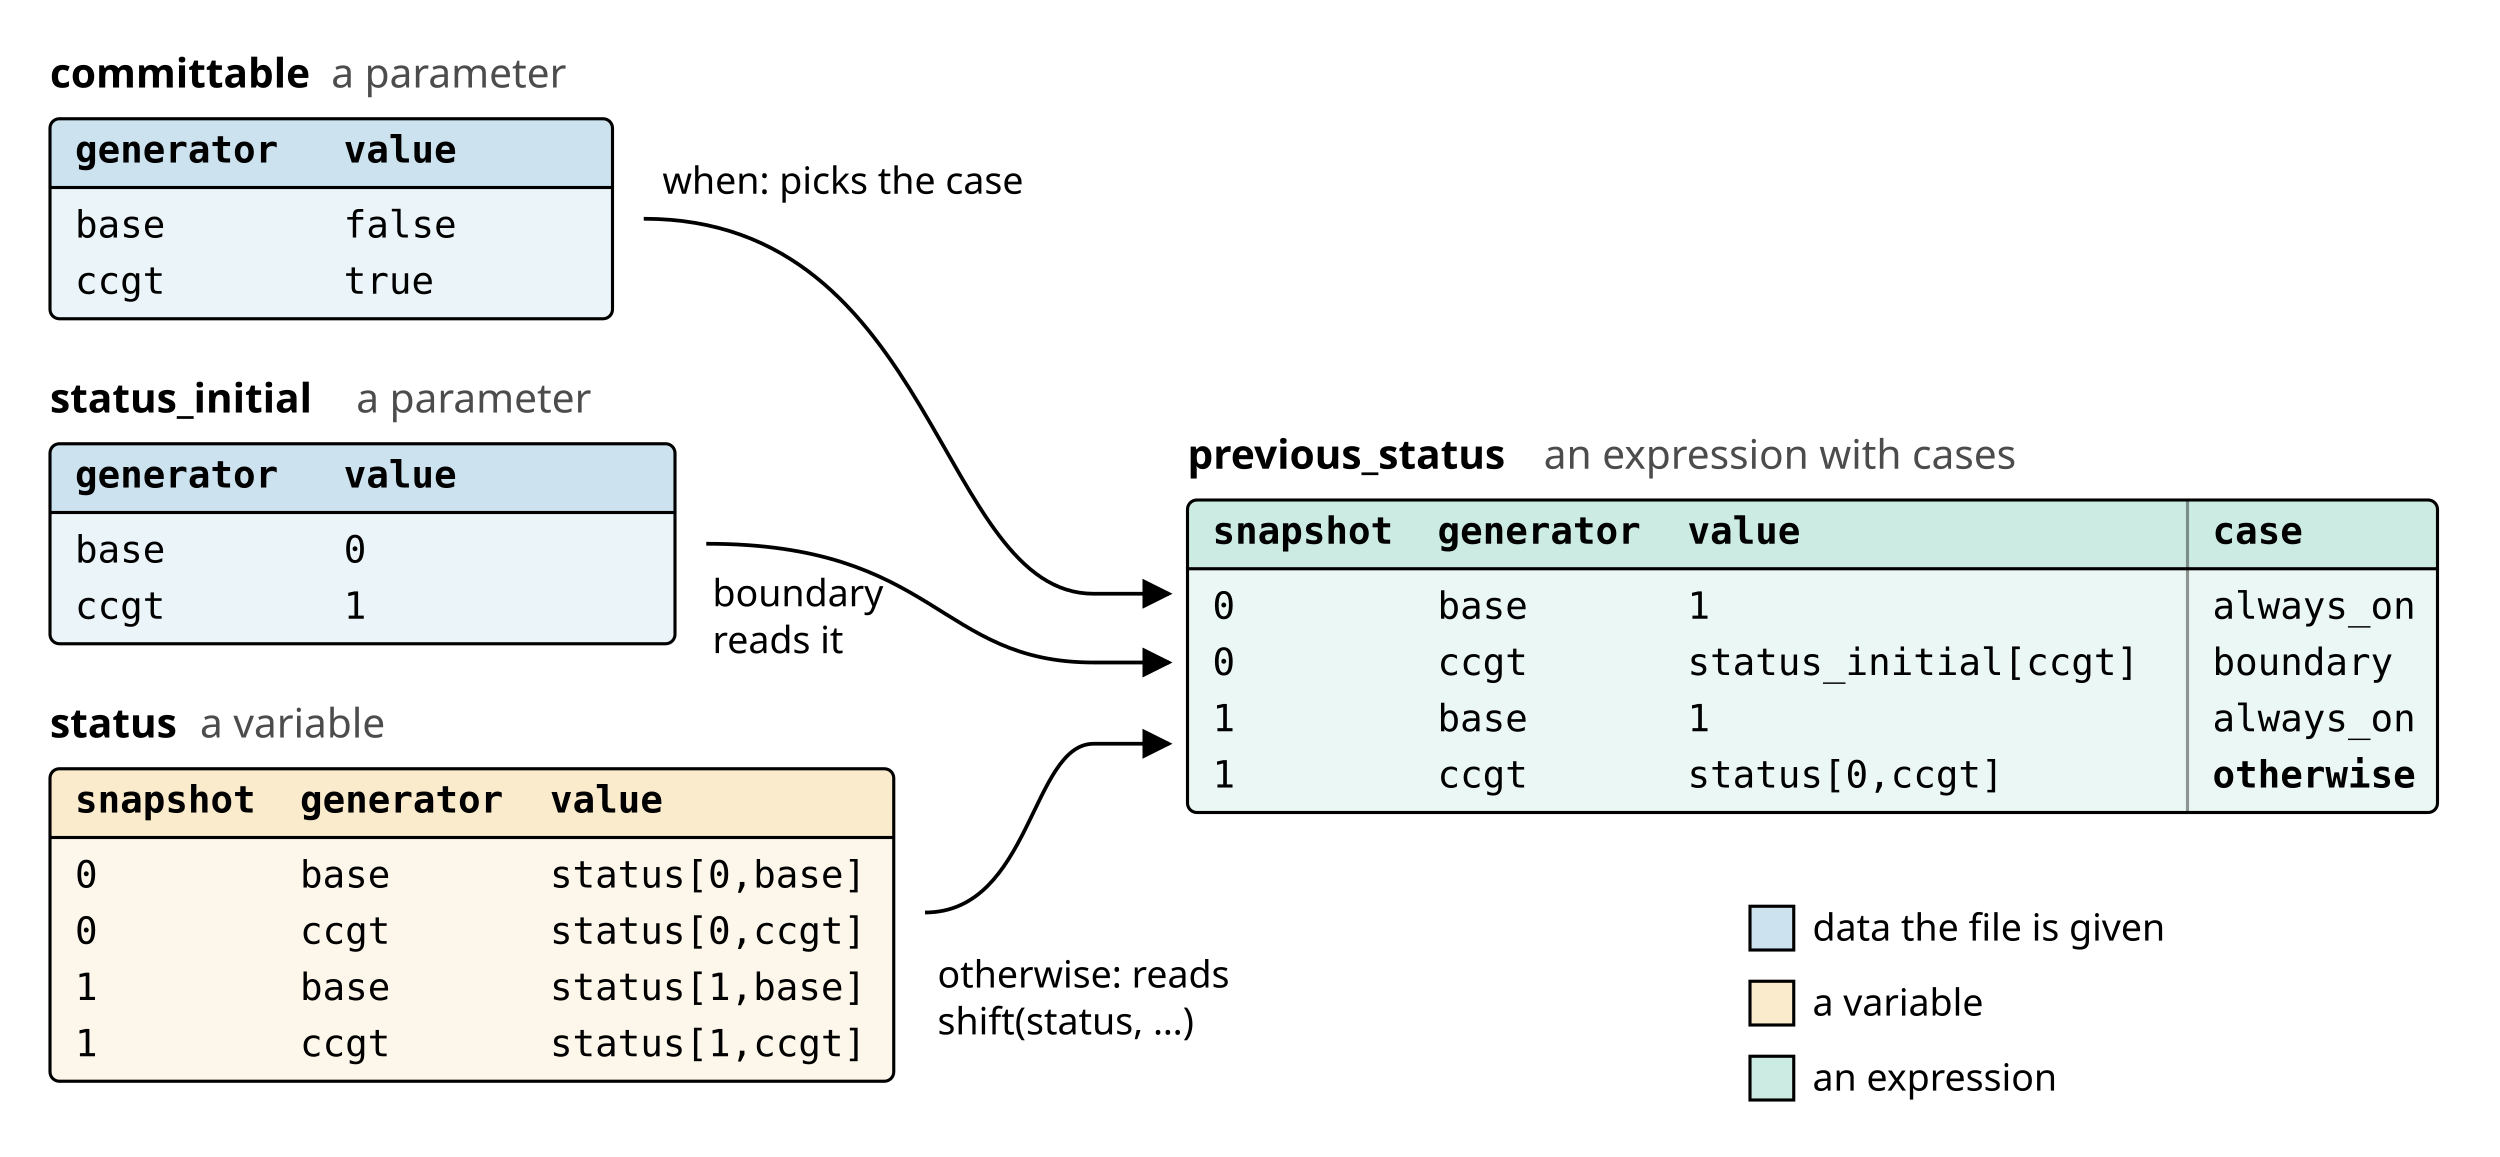
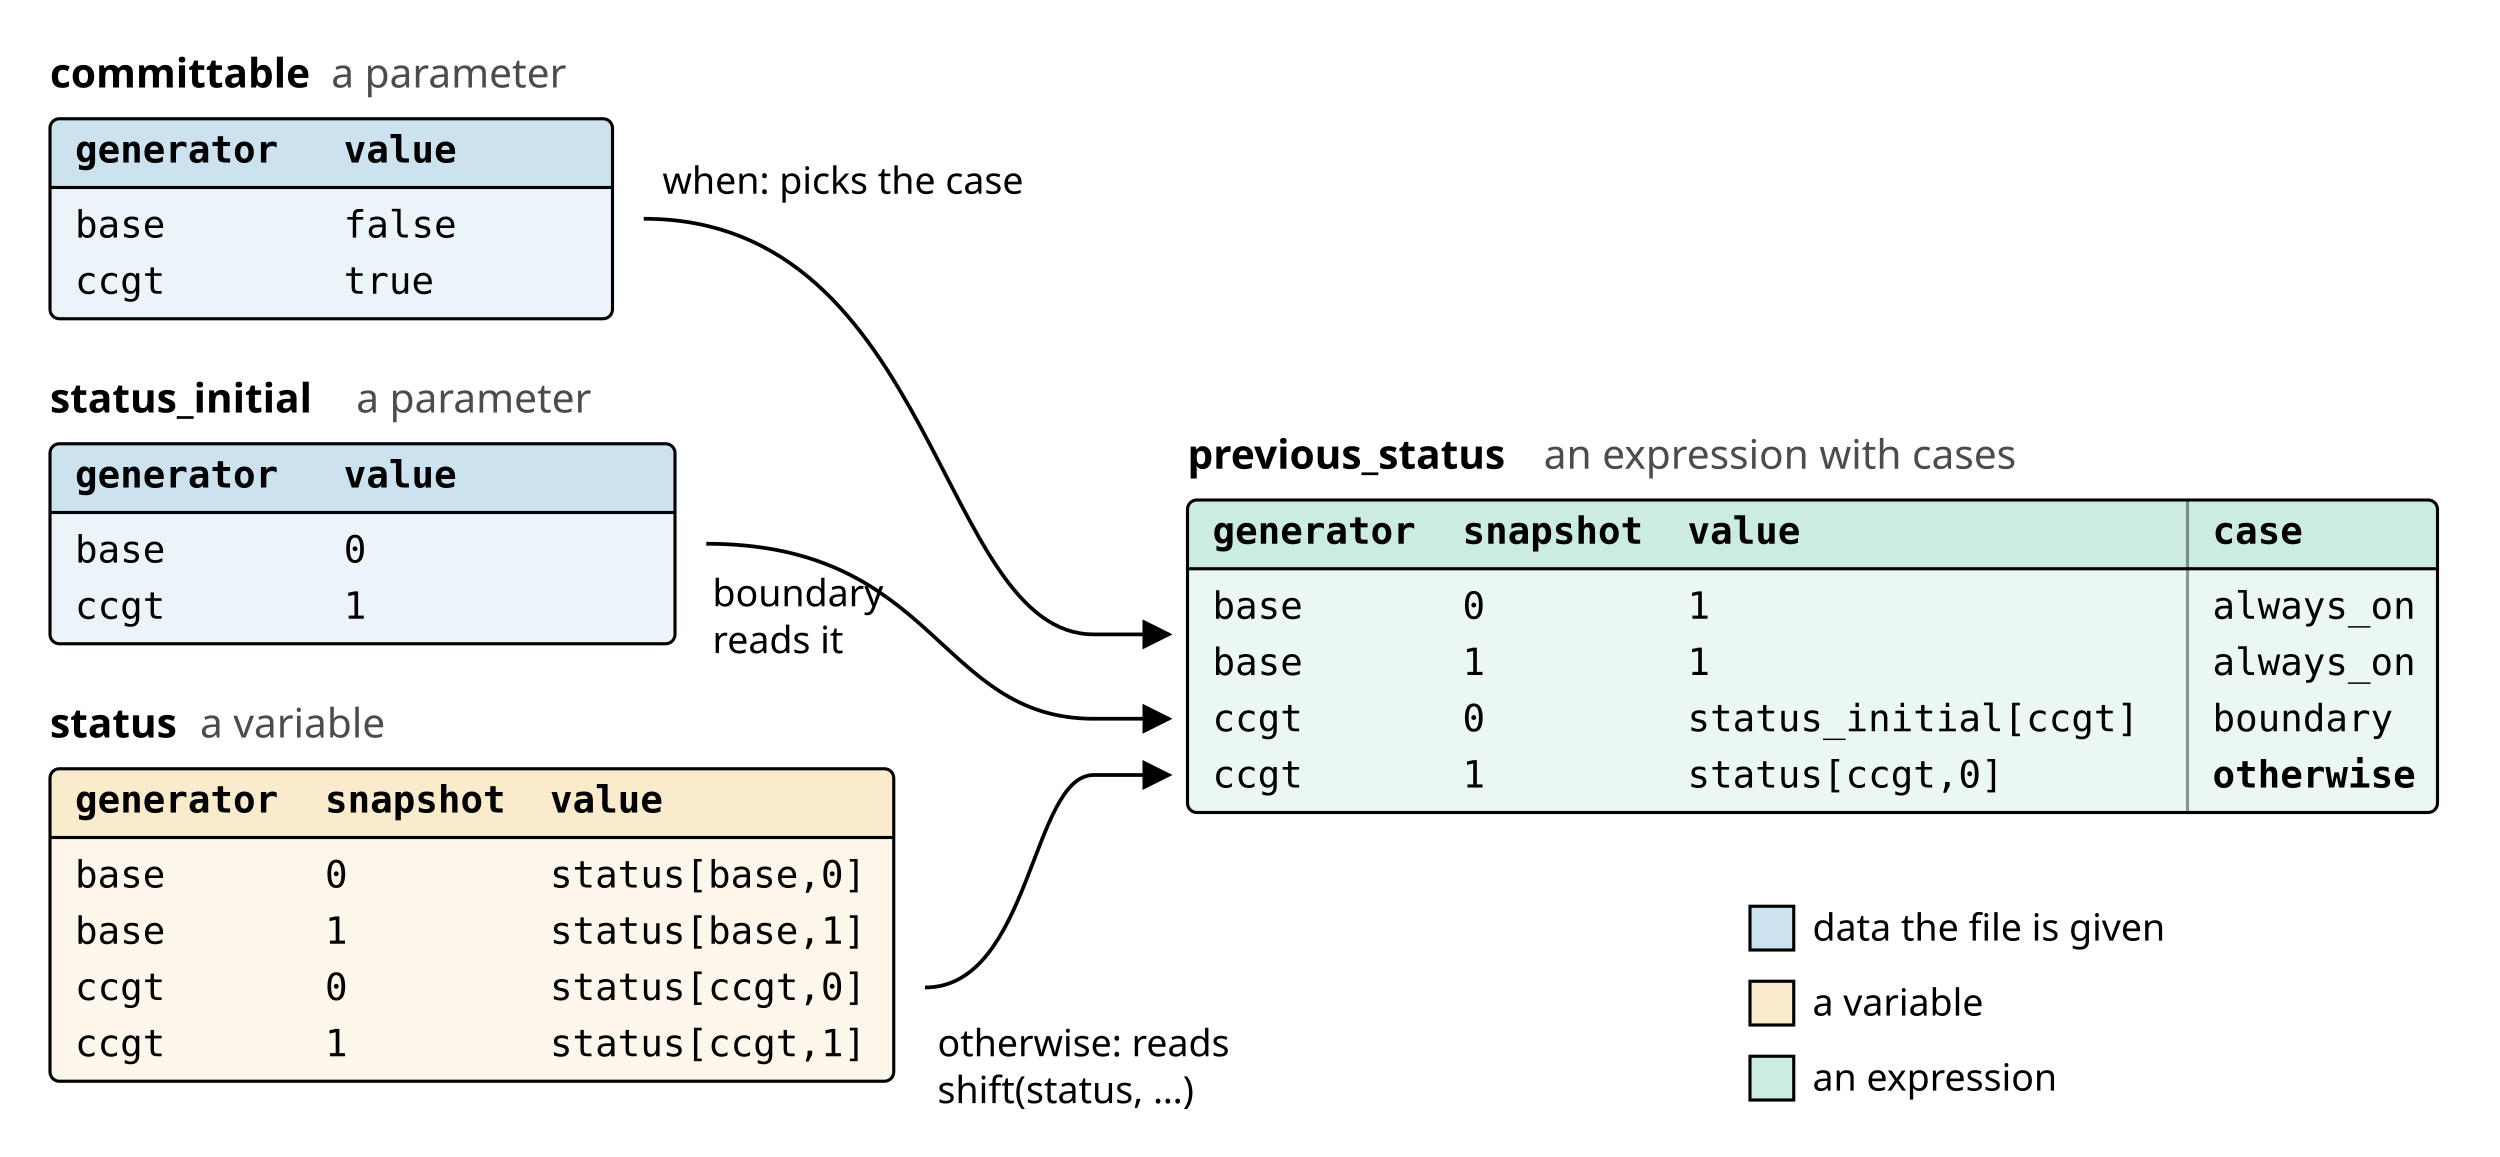
<svg xmlns="http://www.w3.org/2000/svg" viewBox="0 0 800 370" width="800" height="370" style="max-width: 100%; height: auto" role="img" aria-labelledby="ncs-t ncs-d" font-family="ui-sans-serif, system-ui, sans-serif" font-size="13">
  <defs>
    <marker id="ncs-arrow" viewBox="0 0 8 8" refX="7" refY="4" markerWidth="8" markerHeight="8" orient="auto">
      <path d="M0,0 L8,4 L0,8 z" fill="currentColor" />
    </marker>
  </defs>
  <g stroke="none">
    <path d="M16,60 H196 V99 A3,3 0 0 1 193,102 H19 A3,3 0 0 1 16,99 Z" fill="#0072B2" fill-opacity="0.08" />
    <path d="M16,60 V41 A3,3 0 0 1 19,38 H193 A3,3 0 0 1 196,41 V60 Z" fill="#0072B2" fill-opacity="0.2" />
    <path d="M16,164 H216 V203 A3,3 0 0 1 213,206 H19 A3,3 0 0 1 16,203 Z" fill="#0072B2" fill-opacity="0.08" />
    <path d="M16,164 V145 A3,3 0 0 1 19,142 H213 A3,3 0 0 1 216,145 V164 Z" fill="#0072B2" fill-opacity="0.2" />
    <path d="M16,268 H286 V343 A3,3 0 0 1 283,346 H19 A3,3 0 0 1 16,343 Z" fill="#E69F00" fill-opacity="0.08" />
    <path d="M16,268 V249 A3,3 0 0 1 19,246 H283 A3,3 0 0 1 286,249 V268 Z" fill="#E69F00" fill-opacity="0.2" />
    <path d="M380,182 H780 V257 A3,3 0 0 1 777,260 H383 A3,3 0 0 1 380,257 Z" fill="#009E73" fill-opacity="0.08" />
    <path d="M380,182 V163 A3,3 0 0 1 383,160 H777 A3,3 0 0 1 780,163 V182 Z" fill="#009E73" fill-opacity="0.2" />
  </g>
  <g fill="currentColor">
    <text x="16" y="28" font-weight="bold">committable</text>
    <text x="106" y="28" fill-opacity="0.7">a parameter</text>
    <text x="16" y="132" font-weight="bold">status_initial</text>
    <text x="114" y="132" fill-opacity="0.7">a parameter</text>
    <text x="16" y="236" font-weight="bold">status</text>
    <text x="64" y="236" fill-opacity="0.7">a variable</text>
    <text x="380" y="150" font-weight="bold">previous_status</text>
    <text x="494" y="150" fill-opacity="0.7">an expression with cases</text>
    <g font-family="ui-monospace, SFMono-Regular, Menlo, monospace" font-size="12">
      <text x="24" y="52" font-weight="bold">generator</text>
      <text x="110" y="52" font-weight="bold">value</text>
      <text x="24" y="76">base</text>
      <text x="110" y="76">false</text>
      <text x="24" y="94">ccgt</text>
      <text x="110" y="94">true</text>
      <text x="24" y="156" font-weight="bold">generator</text>
      <text x="110" y="156" font-weight="bold">value</text>
      <text x="24" y="180">base</text>
      <text x="110" y="180">0</text>
      <text x="24" y="198">ccgt</text>
      <text x="110" y="198">1</text>
-       <text x="24" y="260" font-weight="bold">snapshot</text>
-       <text x="96" y="260" font-weight="bold">generator</text>
+       <text x="24" y="260" font-weight="bold">generator</text>
+       <text x="104" y="260" font-weight="bold">snapshot</text>
      <text x="176" y="260" font-weight="bold">value</text>
-       <text x="24" y="284">0</text>
-       <text x="96" y="284">base</text>
-       <text x="176" y="284">status[0,base]</text>
-       <text x="24" y="302">0</text>
-       <text x="96" y="302">ccgt</text>
-       <text x="176" y="302">status[0,ccgt]</text>
-       <text x="24" y="320">1</text>
-       <text x="96" y="320">base</text>
-       <text x="176" y="320">status[1,base]</text>
-       <text x="24" y="338">1</text>
-       <text x="96" y="338">ccgt</text>
-       <text x="176" y="338">status[1,ccgt]</text>
-       <text x="388" y="174" font-weight="bold">snapshot</text>
-       <text x="460" y="174" font-weight="bold">generator</text>
+       <text x="24" y="284">base</text>
+       <text x="104" y="284">0</text>
+       <text x="176" y="284">status[base,0]</text>
+       <text x="24" y="302">base</text>
+       <text x="104" y="302">1</text>
+       <text x="176" y="302">status[base,1]</text>
+       <text x="24" y="320">ccgt</text>
+       <text x="104" y="320">0</text>
+       <text x="176" y="320">status[ccgt,0]</text>
+       <text x="24" y="338">ccgt</text>
+       <text x="104" y="338">1</text>
+       <text x="176" y="338">status[ccgt,1]</text>
+       <text x="388" y="174" font-weight="bold">generator</text>
+       <text x="468" y="174" font-weight="bold">snapshot</text>
      <text x="540" y="174" font-weight="bold">value</text>
      <text x="708" y="174" font-weight="bold">case</text>
-       <text x="388" y="198">0</text>
-       <text x="460" y="198">base</text>
+       <text x="388" y="198">base</text>
+       <text x="468" y="198">0</text>
      <text x="540" y="198">1</text>
      <text x="708" y="198">always_on</text>
-       <text x="388" y="216">0</text>
-       <text x="460" y="216">ccgt</text>
-       <text x="540" y="216">status_initial[ccgt]</text>
-       <text x="708" y="216">boundary</text>
-       <text x="388" y="234">1</text>
-       <text x="460" y="234">base</text>
-       <text x="540" y="234">1</text>
-       <text x="708" y="234">always_on</text>
-       <text x="388" y="252">1</text>
-       <text x="460" y="252">ccgt</text>
-       <text x="540" y="252">status[0,ccgt]</text>
+       <text x="388" y="216">base</text>
+       <text x="468" y="216">1</text>
+       <text x="540" y="216">1</text>
+       <text x="708" y="216">always_on</text>
+       <text x="388" y="234">ccgt</text>
+       <text x="468" y="234">0</text>
+       <text x="540" y="234">status_initial[ccgt]</text>
+       <text x="708" y="234">boundary</text>
+       <text x="388" y="252">ccgt</text>
+       <text x="468" y="252">1</text>
+       <text x="540" y="252">status[ccgt,0]</text>
      <text x="708" y="252" font-weight="bold">otherwise</text>
    </g>
  </g>
  <g fill="none" stroke="currentColor" stroke-width="1">
    <rect x="16" y="38" width="180" height="64" rx="3" />
    <line x1="16" y1="60" x2="196" y2="60" />
    <rect x="16" y="142" width="200" height="64" rx="3" />
    <line x1="16" y1="164" x2="216" y2="164" />
    <rect x="16" y="246" width="270" height="100" rx="3" />
    <line x1="16" y1="268" x2="286" y2="268" />
    <rect x="380" y="160" width="400" height="100" rx="3" />
    <line x1="380" y1="182" x2="780" y2="182" />
    <line x1="700" y1="160" x2="700" y2="260" stroke-opacity="0.4" />
  </g>
  <g stroke="currentColor" fill="none" stroke-width="1.2" marker-end="url(#ncs-arrow)">
-     <path d="M206,70 C300,70 300,190 350,190 H374" />
-     <path d="M226,174 C300,174 300,212 350,212 H374" />
-     <path d="M296,292 C330,292 330,238 350,238 H374" />
+     <path d="M206,70 C300,70 300,203 350,203 H374" />
+     <path d="M226,174 C300,174 300,230 350,230 H374" />
+     <path d="M296,316 C330,316 330,248 350,248 H374" />
  </g>
  <g fill="currentColor" font-size="12">
    <text x="212" y="62">when: picks the case</text>
    <text x="228" y="194">boundary</text>
    <text x="228" y="209">reads it</text>
-     <text x="300" y="316">otherwise: reads</text>
-     <text x="300" y="331">shift(status, …)</text>
+     <text x="300" y="338">otherwise: reads</text>
+     <text x="300" y="353">shift(status, …)</text>
  </g>
  <g fill="none" stroke="currentColor" stroke-width="1">
    <rect x="560" y="290" width="14" height="14" fill="#0072B2" fill-opacity="0.2" />
    <rect x="560" y="314" width="14" height="14" fill="#E69F00" fill-opacity="0.2" />
    <rect x="560" y="338" width="14" height="14" fill="#009E73" fill-opacity="0.2" />
  </g>
  <g fill="currentColor" font-size="12">
    <text x="580" y="301">data the file is given</text>
    <text x="580" y="325">a variable</text>
    <text x="580" y="349">an expression</text>
  </g>
</svg>
